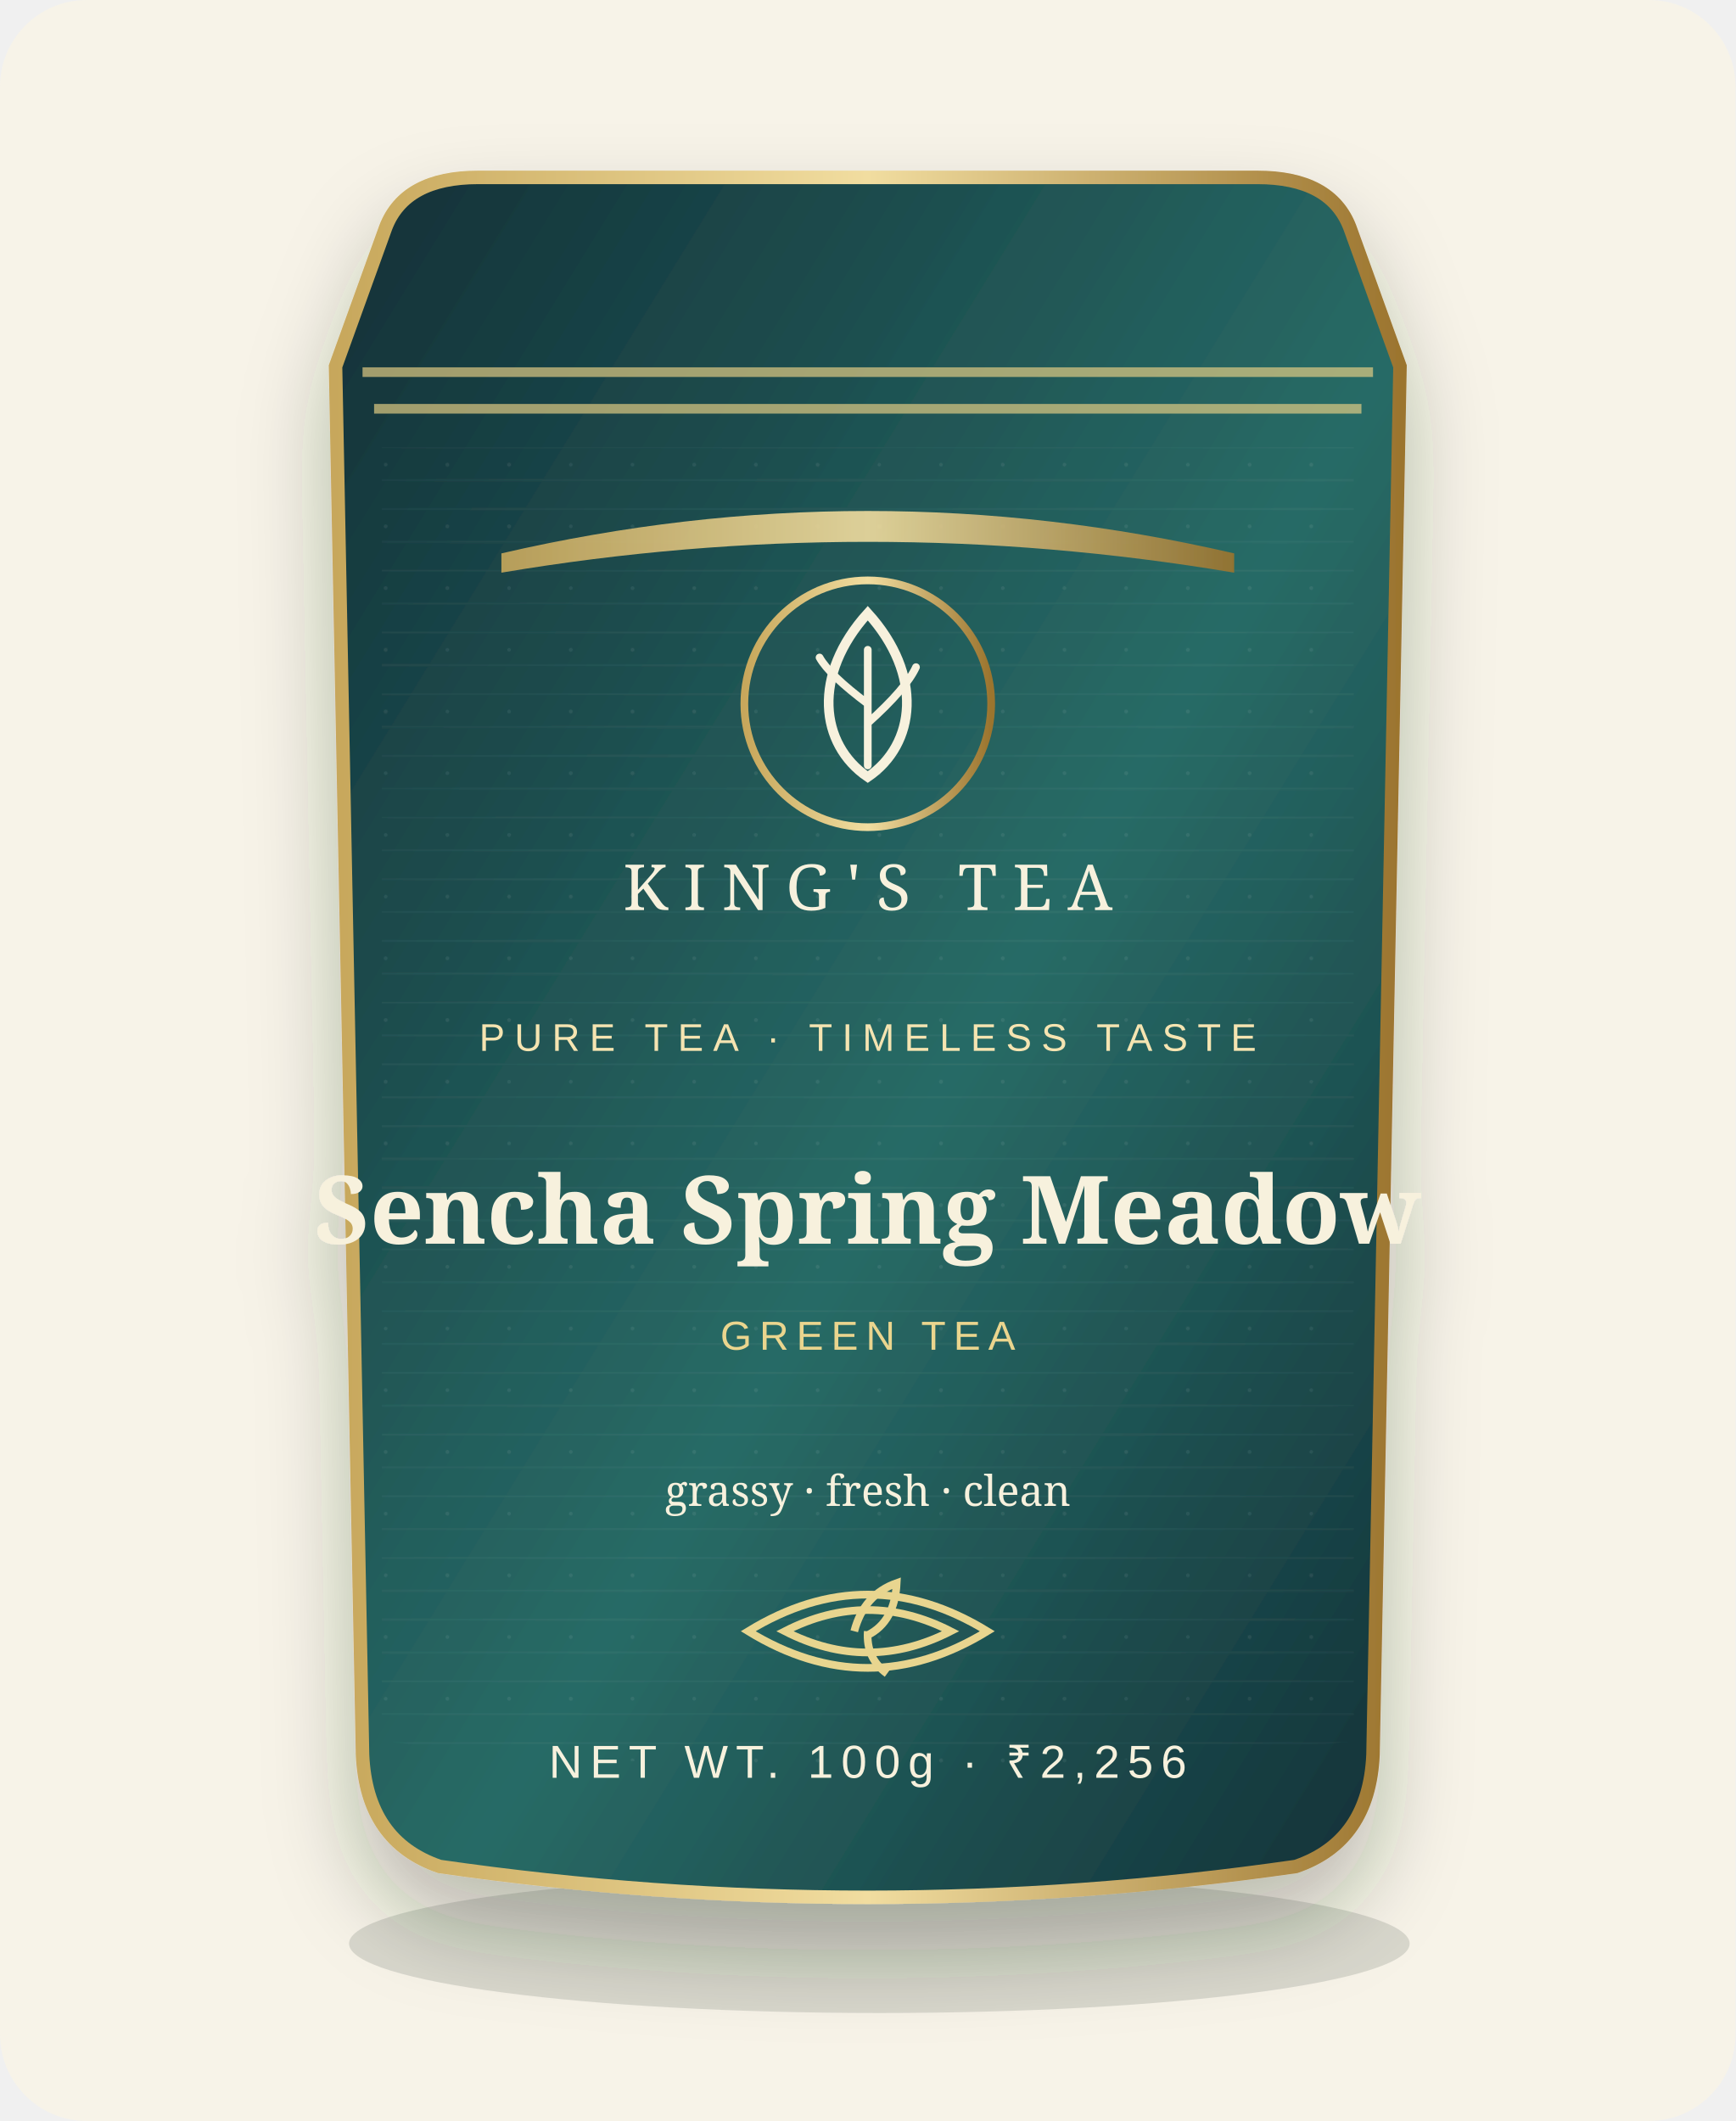
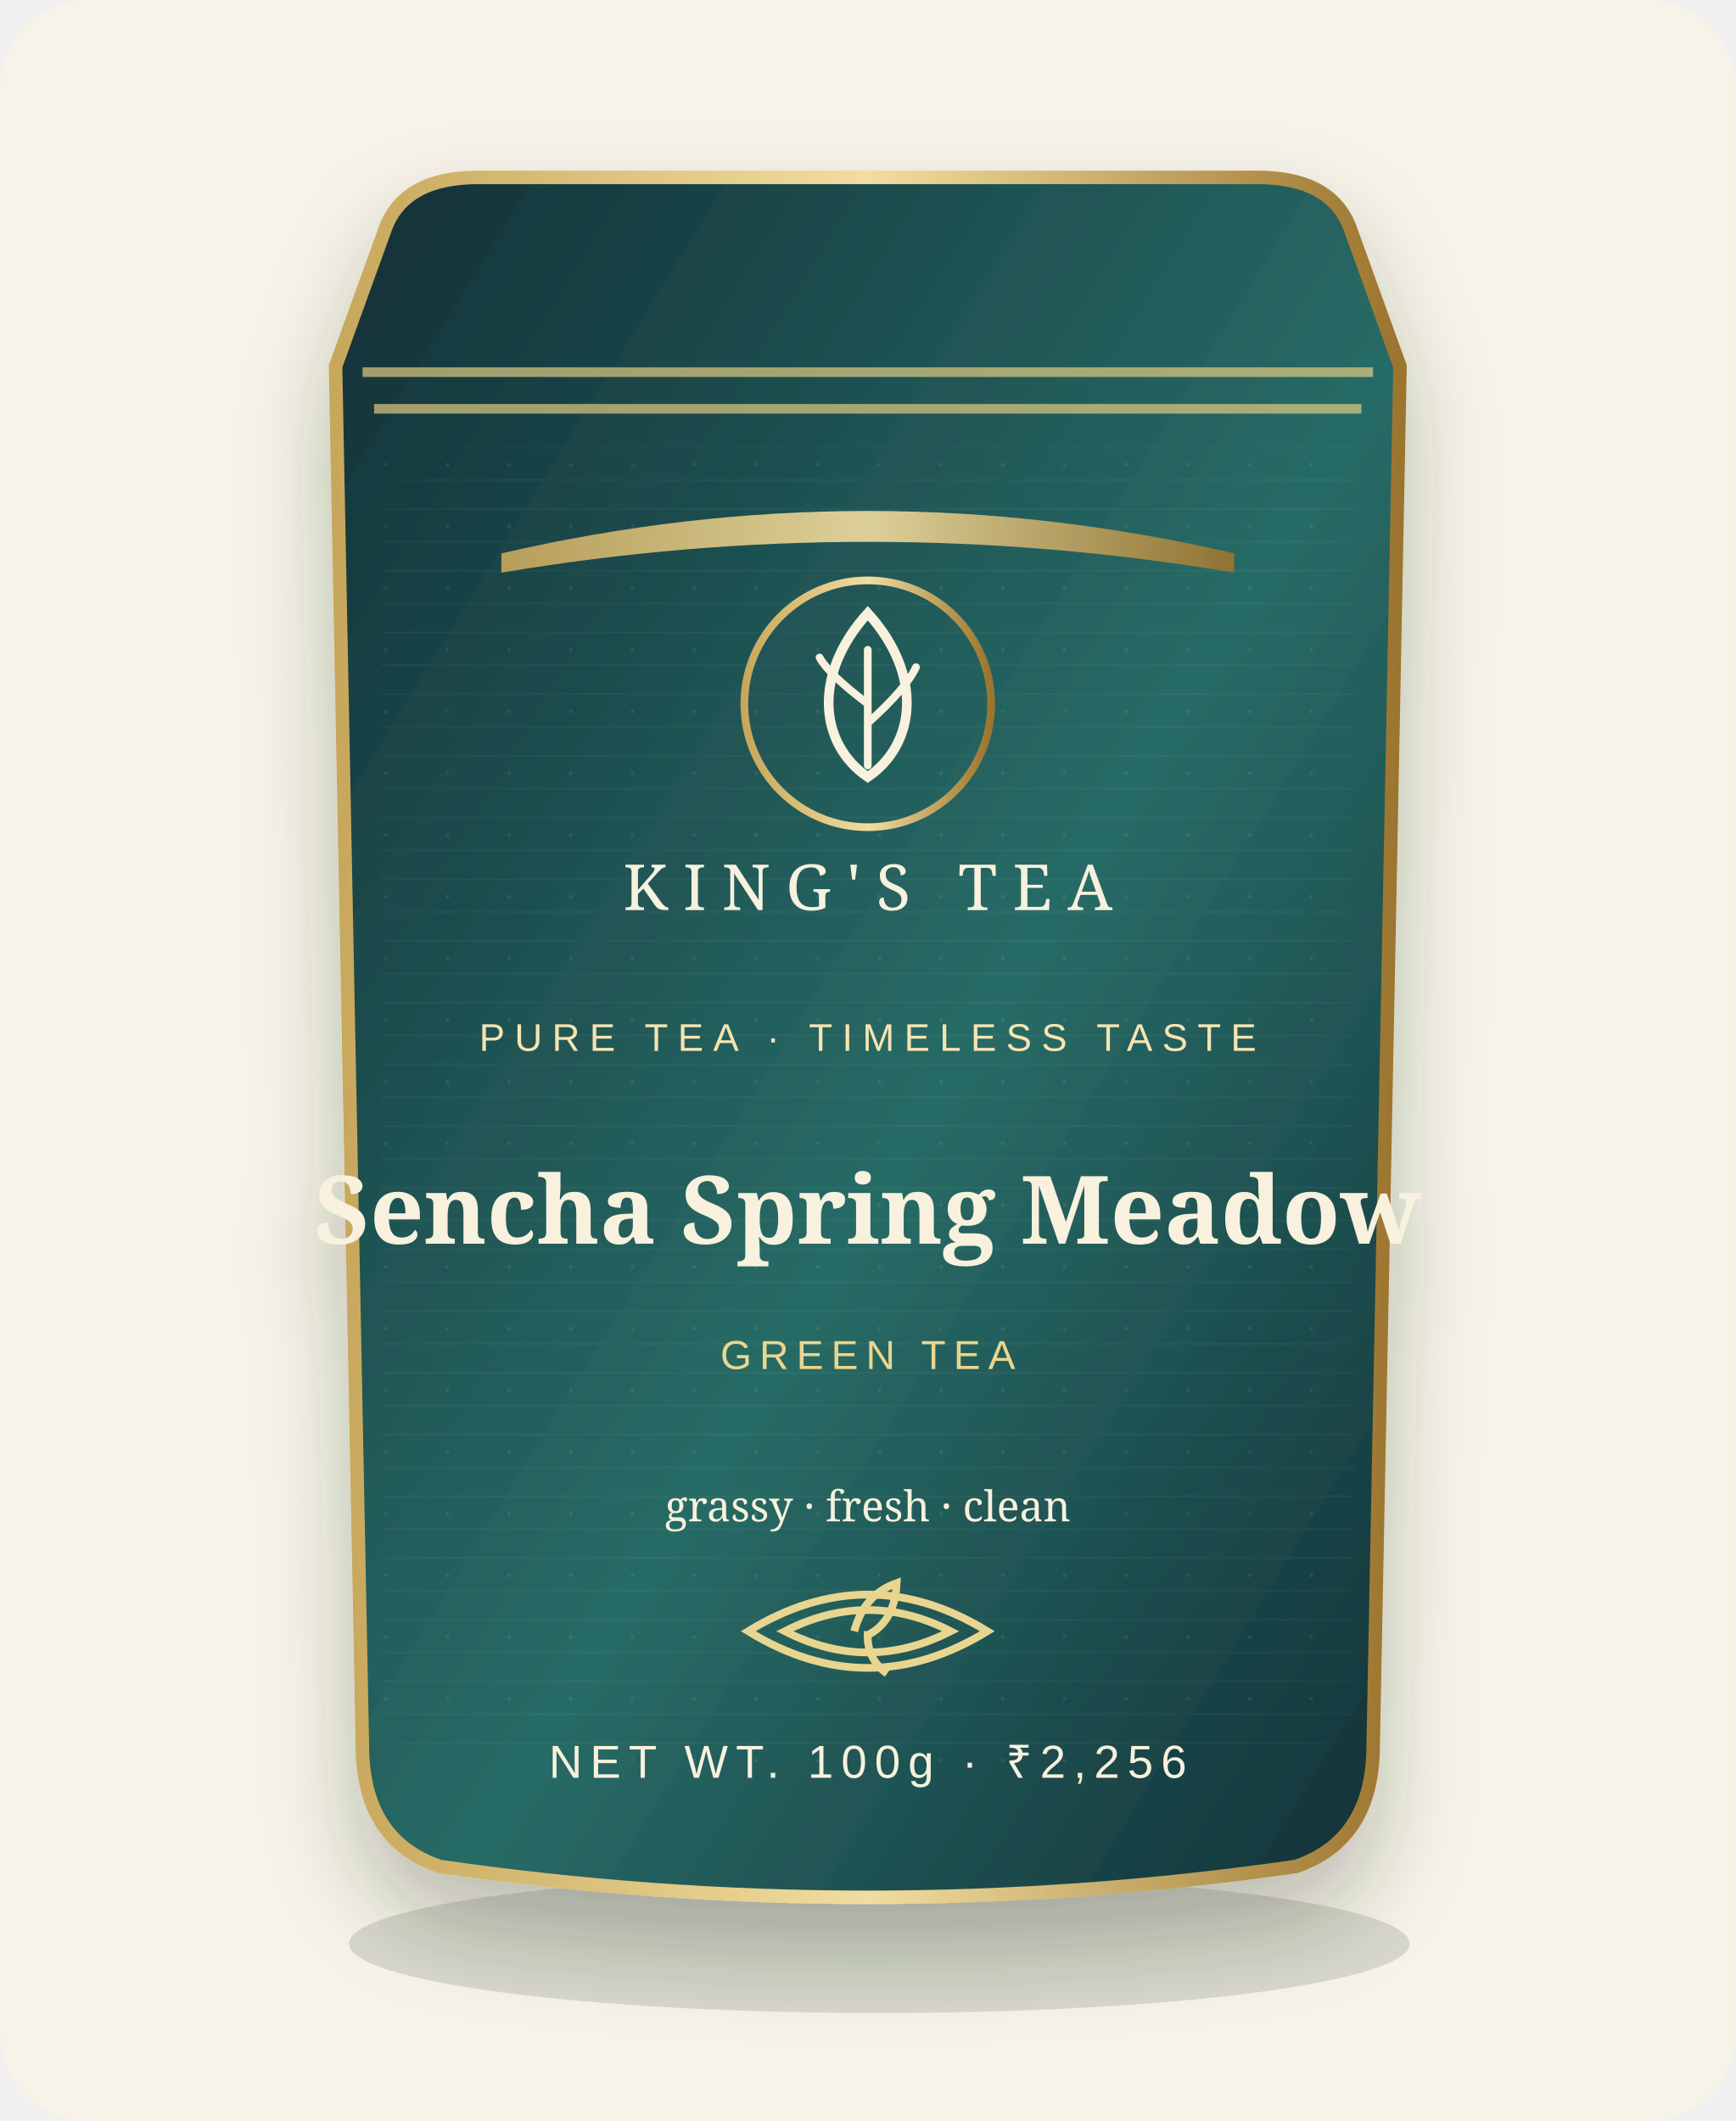
<svg xmlns="http://www.w3.org/2000/svg" width="900" height="1100" viewBox="0 0 900 1100" role="img" aria-labelledby="title desc">
  <defs>
    <linearGradient id="pouch" x1="0" y1="0" x2="1" y2="1">
      <stop stop-color="#122f36" />
      <stop offset=".55" stop-color="#286b66" />
      <stop offset="1" stop-color="#122f36" />
    </linearGradient>
    <linearGradient id="foil" x1="0" y1="0" x2="1" y2="0">
      <stop stop-color="#c7a75b" />
      <stop offset=".5" stop-color="#f1dda0" />
      <stop offset="1" stop-color="#9b742e" />
    </linearGradient>
    <filter id="shadow" x="-30%" y="-20%" width="160%" height="160%">
      <feDropShadow dx="0" dy="24" stdDeviation="22" flood-color="#1a2c20" flood-opacity=".28" />
    </filter>
    <pattern id="grain" width="32" height="32" patternUnits="userSpaceOnUse">
      <path d="M0 8h32M0 25h32" stroke="#fff" stroke-opacity=".035" />
      <circle cx="8" cy="17" r="1" fill="#fff" fill-opacity=".07" />
    </pattern>
  </defs>
  <rect width="900" height="1100" rx="45" fill="#f7f3e8" />
  <ellipse cx="456" cy="1008" rx="275" ry="36" fill="#18271f" opacity=".14" />
  <g filter="url(#shadow)">
    <path d="M200 118 Q210 92 248 92 H652 Q690 92 700 118 L726 190 L712 910 Q710 955 672 968 Q450 1000 228 968 Q190 955 188 910 L174 190 Z" fill="url(#pouch)" stroke="url(#foil)" stroke-width="7" />
    <path d="M188 193 H712 M194 212 H706" stroke="#e7cf85" stroke-opacity=".67" stroke-width="5" />
    <path d="M198 232 H702 V903 Q450 930 198 903 Z" fill="url(#grain)" />
    <path d="M260 287 Q450 243 640 287 L640 297 Q450 265 260 297Z" fill="url(#foil)" opacity=".9" />
    <circle cx="450" cy="365" r="64" fill="none" stroke="url(#foil)" stroke-width="4" />
    <path d="M450 318 C421 350 425 386 450 403 C475 386 479 350 450 318Z" fill="none" stroke="#f7f1dd" stroke-width="5" />
    <path d="M450 337 V397 M450 365 Q430 350 425 341 M450 375 Q470 357 475 346" fill="none" stroke="#f7f1dd" stroke-width="4" stroke-linecap="round" />
    <text x="450" y="472" text-anchor="middle" font-family="Georgia,serif" font-size="33" letter-spacing="8" fill="#f7f1dd">KING'S TEA</text>
    <path d="M310 497 H590" stroke="url(#foil)" stroke-width="3" />
    <text x="450" y="545" text-anchor="middle" font-family="Arial,sans-serif" font-size="20" letter-spacing="5" fill="#f5e4b1">PURE TEA · TIMELESS TASTE</text>
-     <text x="450" y="645" text-anchor="middle" font-family="Georgia,serif" font-size="49" font-weight="bold" fill="#f7f1dd">Sencha Spring Meadow</text>
-     <text x="450" y="700" text-anchor="middle" font-family="Arial,sans-serif" font-size="21" letter-spacing="4" fill="#ead58e">GREEN TEA</text>
-     <path d="M295 733 H605" stroke="url(#foil)" stroke-width="2" opacity=".85" />
-     <text x="450" y="781" text-anchor="middle" font-family="Georgia,serif" font-size="22" fill="#f7f1dd">grassy · fresh · clean</text>
+     <text text-anchor="middle" font-family="Georgia,serif" font-size="49" font-weight="bold" fill="#f7f1dd">
+       <tspan x="450" y="645">Sencha Spring Meadow</tspan>
+     </text>
+     <text x="450" y="710" text-anchor="middle" font-family="Arial,sans-serif" font-size="21" letter-spacing="4" fill="#ead58e">GREEN TEA</text>
+     <path d="M295 741 H605" stroke="url(#foil)" stroke-width="2" opacity=".85" />
+     <text x="450" y="789" text-anchor="middle" font-family="Georgia,serif" font-size="22" fill="#f7f1dd">grassy · fresh · clean</text>
    <g transform="translate(450 846)" fill="none" stroke="#e8d58f" stroke-width="4">
      <path d="M-62 0 Q0 -38 62 0 Q0 38 -62 0Z" />
      <path d="M-43 0 Q0 -22 43 0 Q0 22 -43 0Z" />
      <path d="M-7 0 Q-2 -19 15 -25 Q14 -5 0 2 M0 0 Q-1 14 10 22" />
    </g>
    <text x="450" y="922" text-anchor="middle" font-family="Arial,sans-serif" font-size="24" letter-spacing="4" fill="#f7f1dd">NET WT. 100g  ·  ₹2,256</text>
  </g>
</svg>
